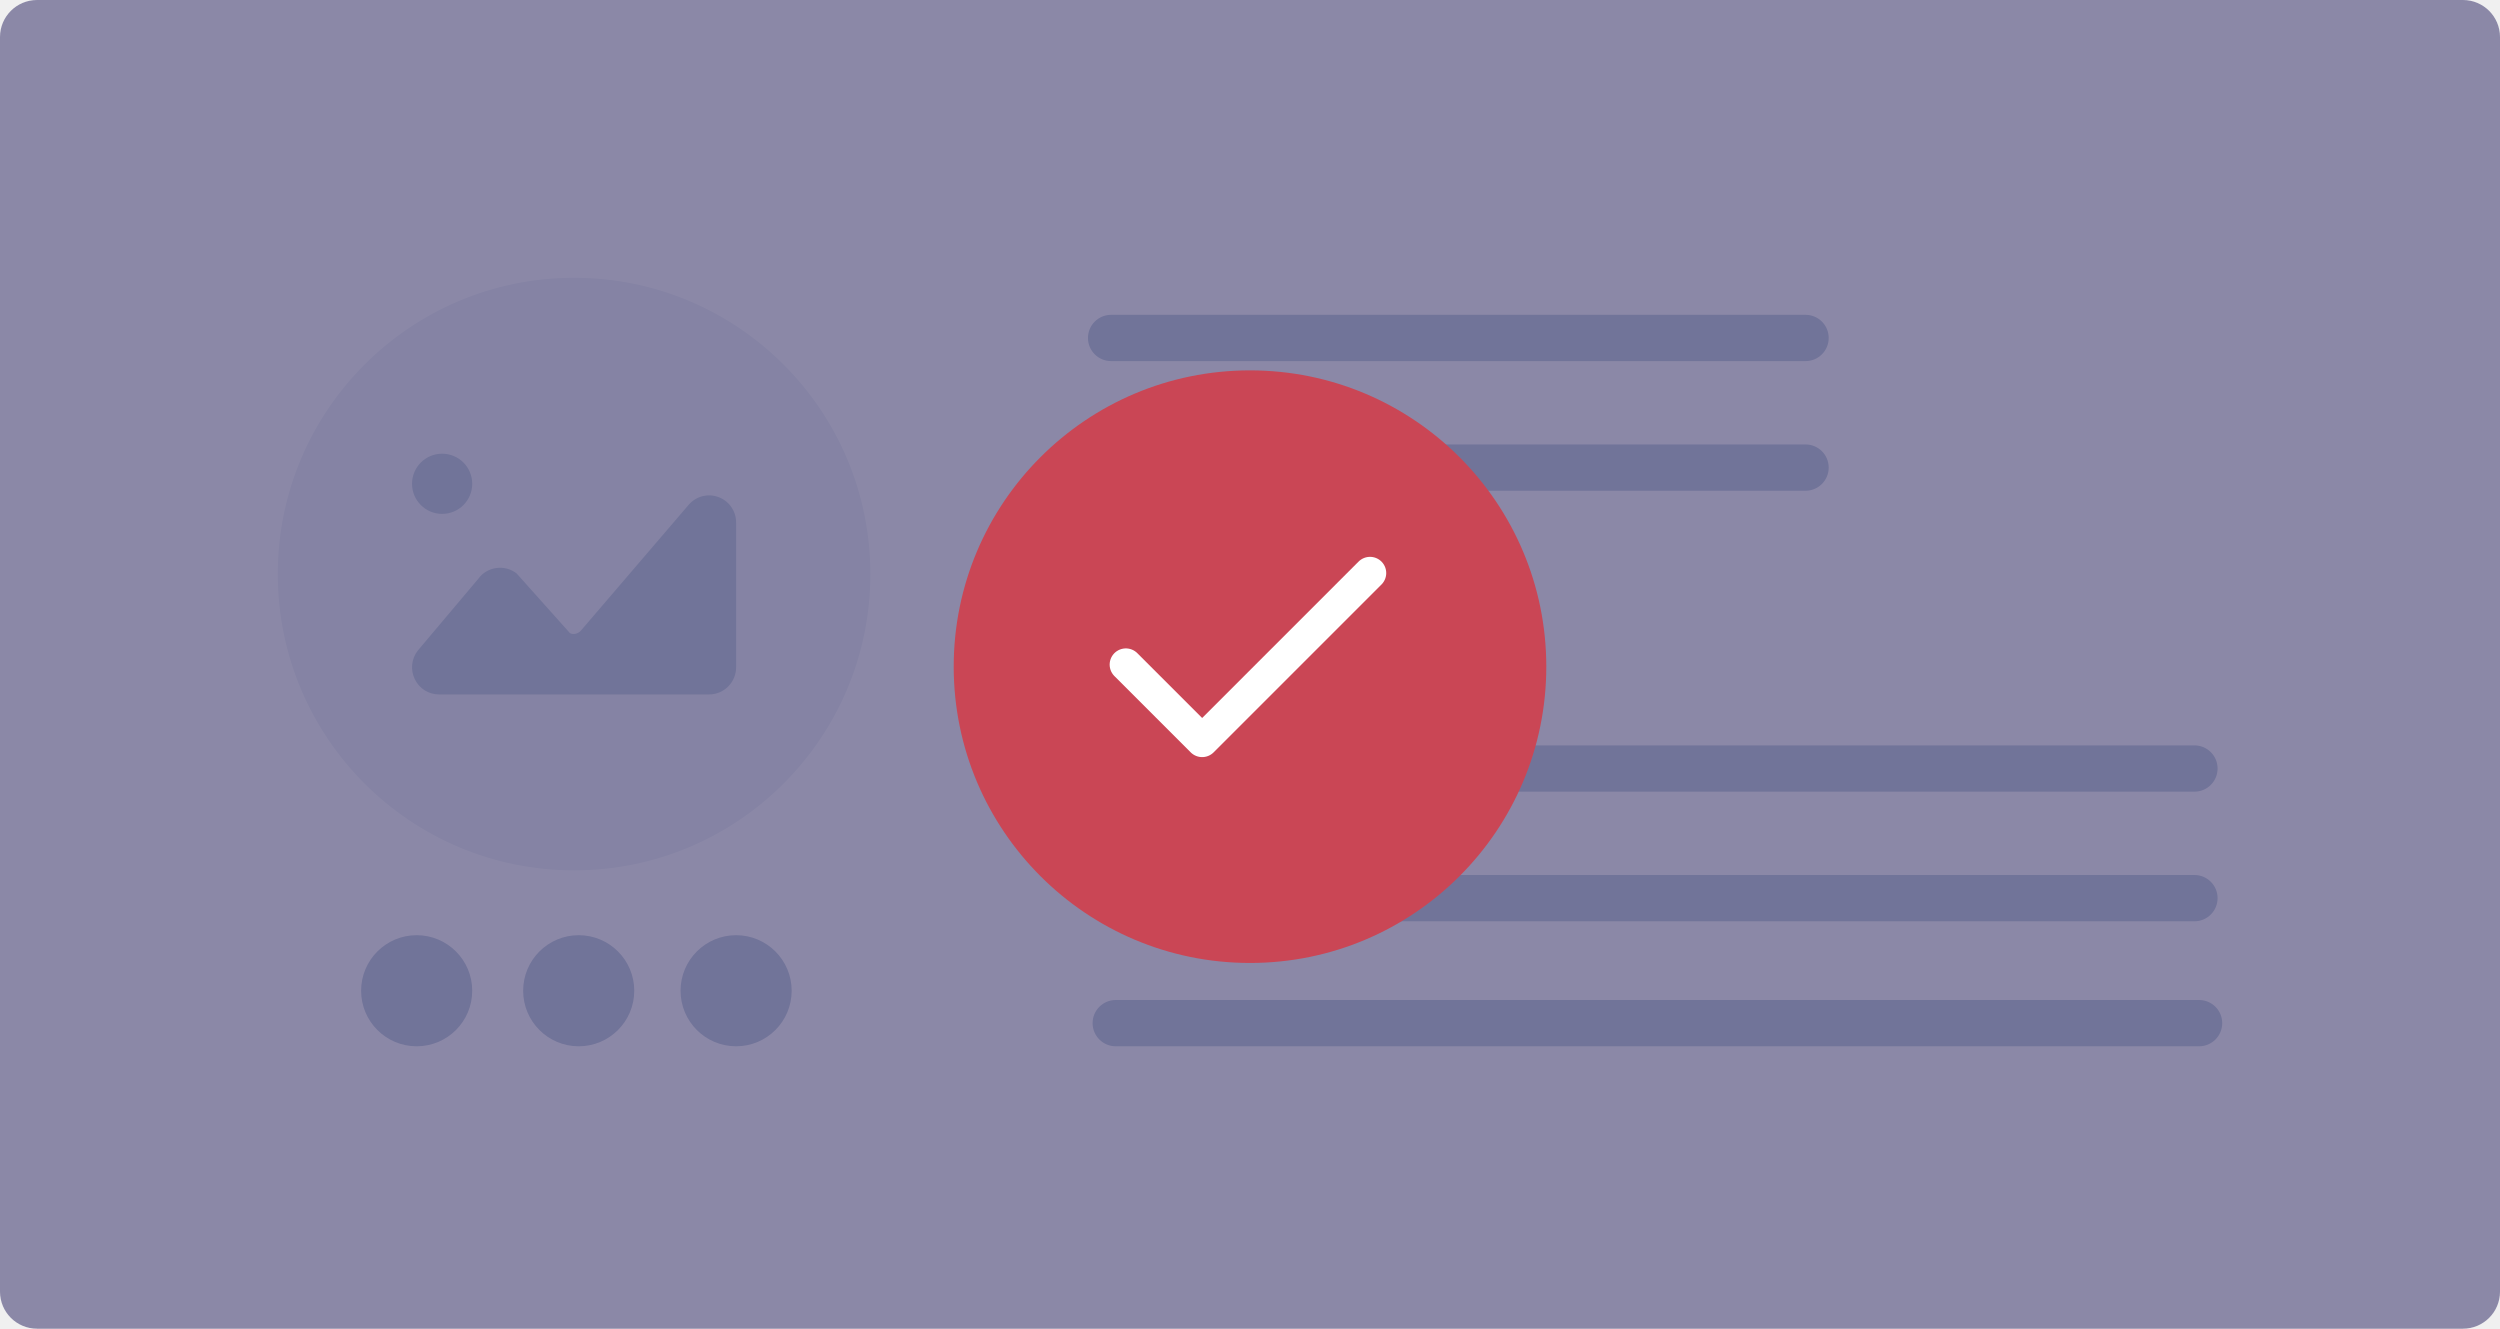
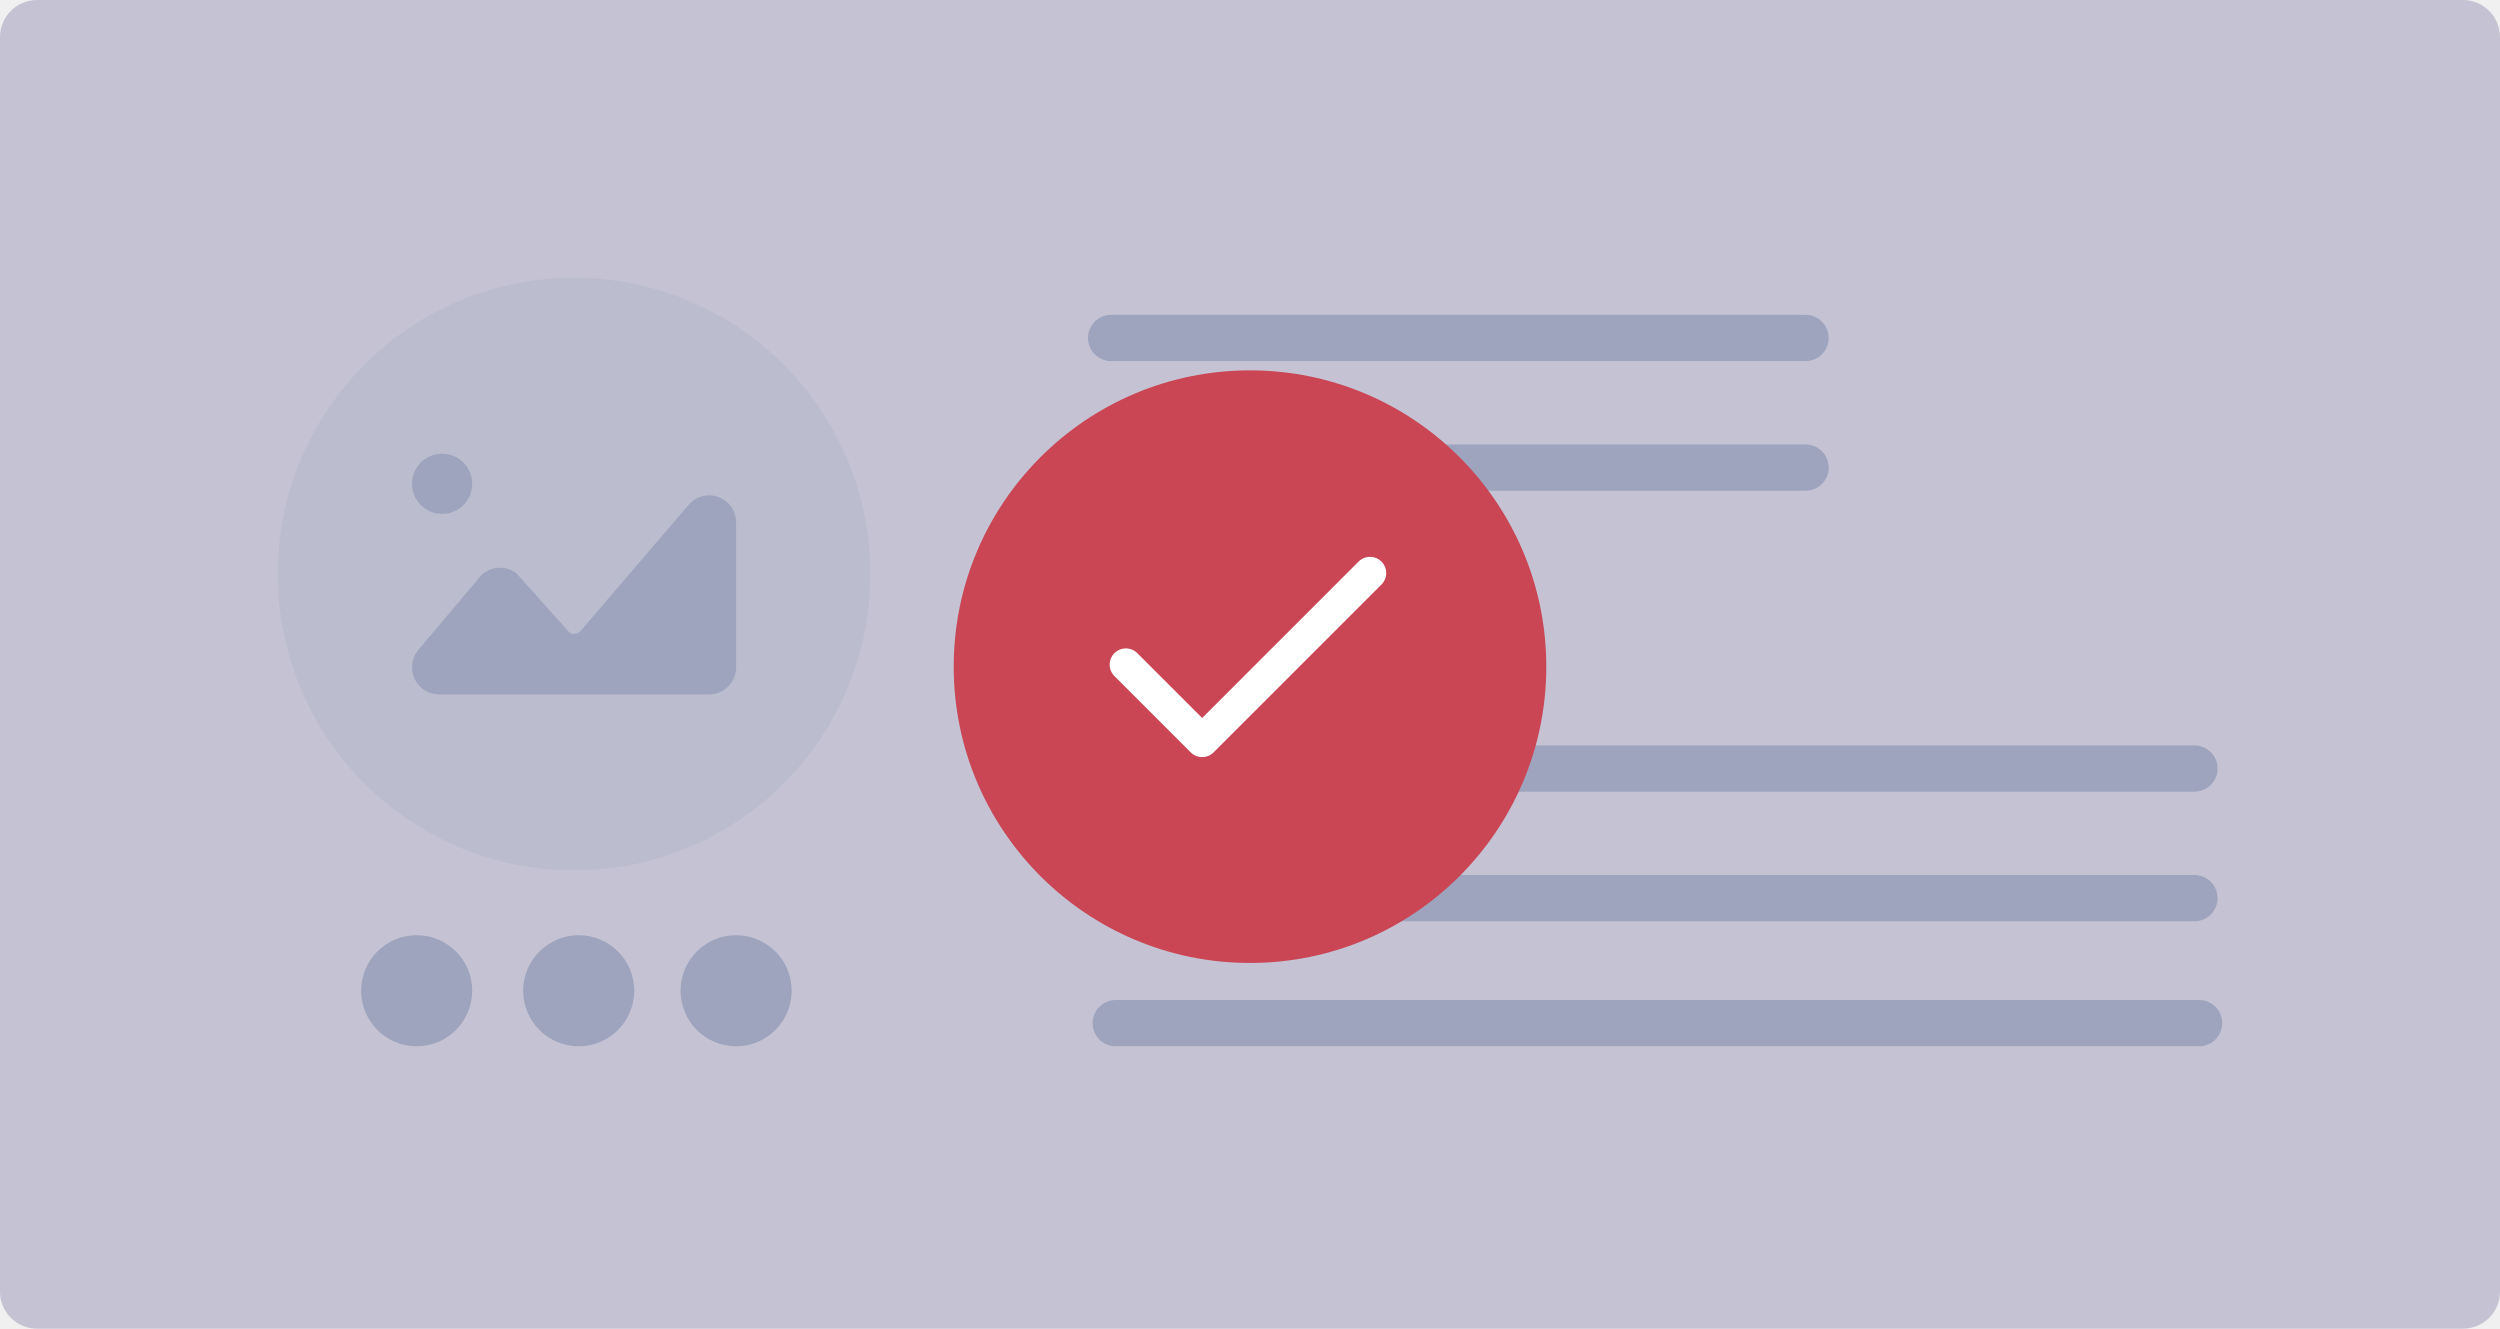
<svg xmlns="http://www.w3.org/2000/svg" width="540" height="287" viewBox="0 0 540 287" fill="none">
  <g clip-path="url(#clip0_60_101)">
    <path fill-rule="evenodd" clip-rule="evenodd" d="M8 0H532C536.418 0 540 3.582 540 8V279C540 283.418 536.418 287 532 287H8C3.582 287 0 283.418 0 279V8C0 3.582 3.582 0 8 0Z" fill="white" />
    <path fill-rule="evenodd" clip-rule="evenodd" d="M240 68H390C392.761 68 395 70.239 395 73C395 75.761 392.761 78 390 78H240C237.239 78 235 75.761 235 73C235 70.239 237.239 68 240 68Z" fill="#CBD6E2" />
    <path d="M124 188C159.346 188 188 159.346 188 124C188 88.654 159.346 60 124 60C88.654 60 60 88.654 60 124C60 159.346 88.654 188 124 188Z" fill="#F2F5F8" />
    <path fill-rule="evenodd" clip-rule="evenodd" d="M155.282 107.403C153.023 106.52 150.503 107.11 148.827 108.952L125.439 136.255C124.747 137.013 123.615 137.107 123.078 136.724L111.579 123.858C110.315 122.877 108.755 122.47 107.165 122.697C105.586 122.931 104.201 123.776 103.365 124.957L90.24 140.528C88.86 142.31 88.611 144.679 89.599 146.708C90.582 148.737 92.593 150 94.841 150H153.167C156.383 150 159 147.369 159 144.136V112.869C159 110.429 157.542 108.287 155.282 107.403Z" fill="#CBD6E2" />
    <path fill-rule="evenodd" clip-rule="evenodd" d="M95.5 111C99.091 111 102 108.091 102 104.5C102 100.909 99.091 98 95.5 98C91.909 98 89 100.909 89 104.5C89 108.091 91.909 111 95.5 111Z" fill="#CBD6E2" />
    <path d="M90 226C96.627 226 102 220.627 102 214C102 207.373 96.627 202 90 202C83.373 202 78 207.373 78 214C78 220.627 83.373 226 90 226Z" fill="#CBD6E2" />
    <path d="M125 226C131.627 226 137 220.627 137 214C137 207.373 131.627 202 125 202C118.373 202 113 207.373 113 214C113 220.627 118.373 226 125 226Z" fill="#CBD6E2" />
    <path d="M159 226C165.627 226 171 220.627 171 214C171 207.373 165.627 202 159 202C152.373 202 147 207.373 147 214C147 220.627 152.373 226 159 226Z" fill="#CBD6E2" />
    <path fill-rule="evenodd" clip-rule="evenodd" d="M240 96H390C392.761 96 395 98.239 395 101C395 103.761 392.761 106 390 106H240C237.239 106 235 103.761 235 101C235 98.239 237.239 96 240 96Z" fill="#CBD6E2" />
    <path fill-rule="evenodd" clip-rule="evenodd" d="M240 161H474C476.761 161 479 163.239 479 166C479 168.761 476.761 171 474 171H240C237.239 171 235 168.761 235 166C235 163.239 237.239 161 240 161Z" fill="#CBD6E2" />
    <path fill-rule="evenodd" clip-rule="evenodd" d="M240 189H474C476.761 189 479 191.239 479 194C479 196.761 476.761 199 474 199H240C237.239 199 235 196.761 235 194C235 191.239 237.239 189 240 189Z" fill="#CBD6E2" />
    <path fill-rule="evenodd" clip-rule="evenodd" d="M241 216H475C477.761 216 480 218.239 480 221C480 223.761 477.761 226 475 226H241C238.239 226 236 223.761 236 221C236 218.239 238.239 216 241 216Z" fill="#CBD6E2" />
-     <rect width="540" height="287" rx="8" fill="#181251" fill-opacity="0.5" />
+     <rect width="540" height="287" rx="8" fill="#181251" fill-opacity="0.25" />
    <path d="M270 208C305.346 208 334 179.346 334 144C334 108.654 305.346 80 270 80C234.654 80 206 108.654 206 144C206 179.346 234.654 208 270 208Z" fill="#CA4655" />
    <path d="M295.925 123.778L259.666 160.036L243.185 143.555" stroke="white" stroke-width="7" stroke-linecap="round" stroke-linejoin="round" />
  </g>
  <defs>
    <clipPath id="clip0_60_101">
      <rect width="540" height="287" rx="8" fill="white" />
    </clipPath>
  </defs>
</svg>
